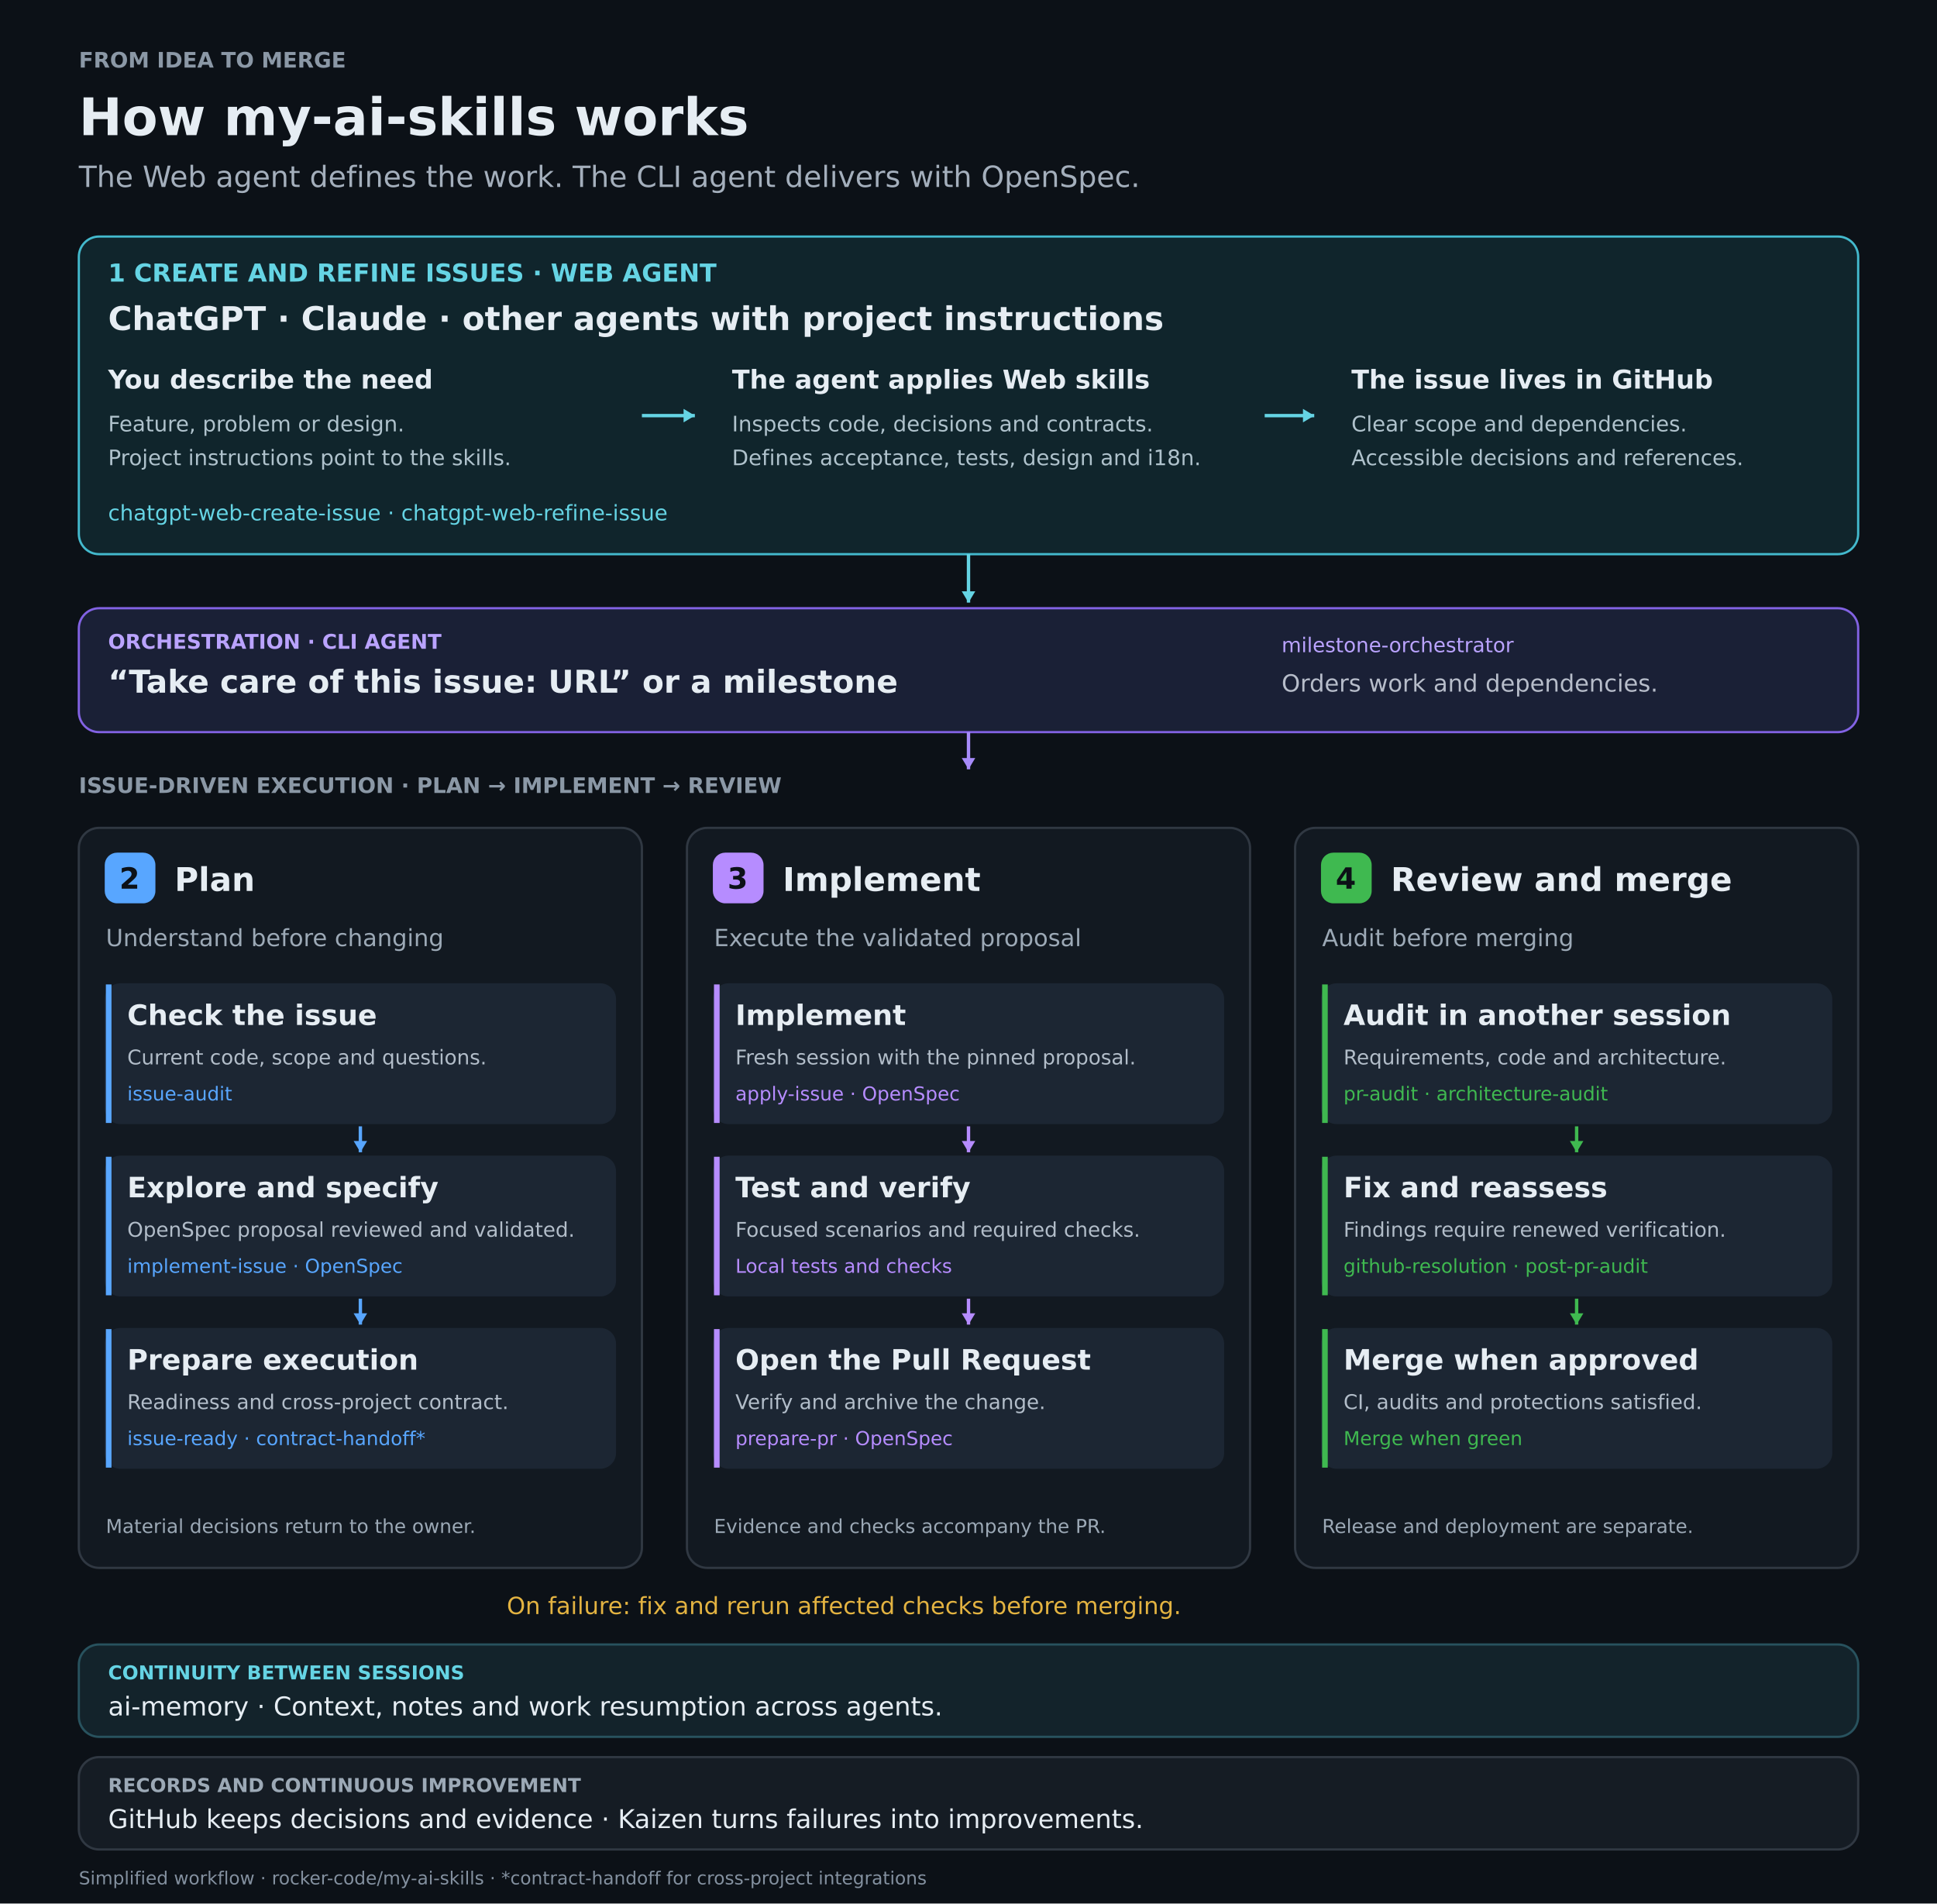
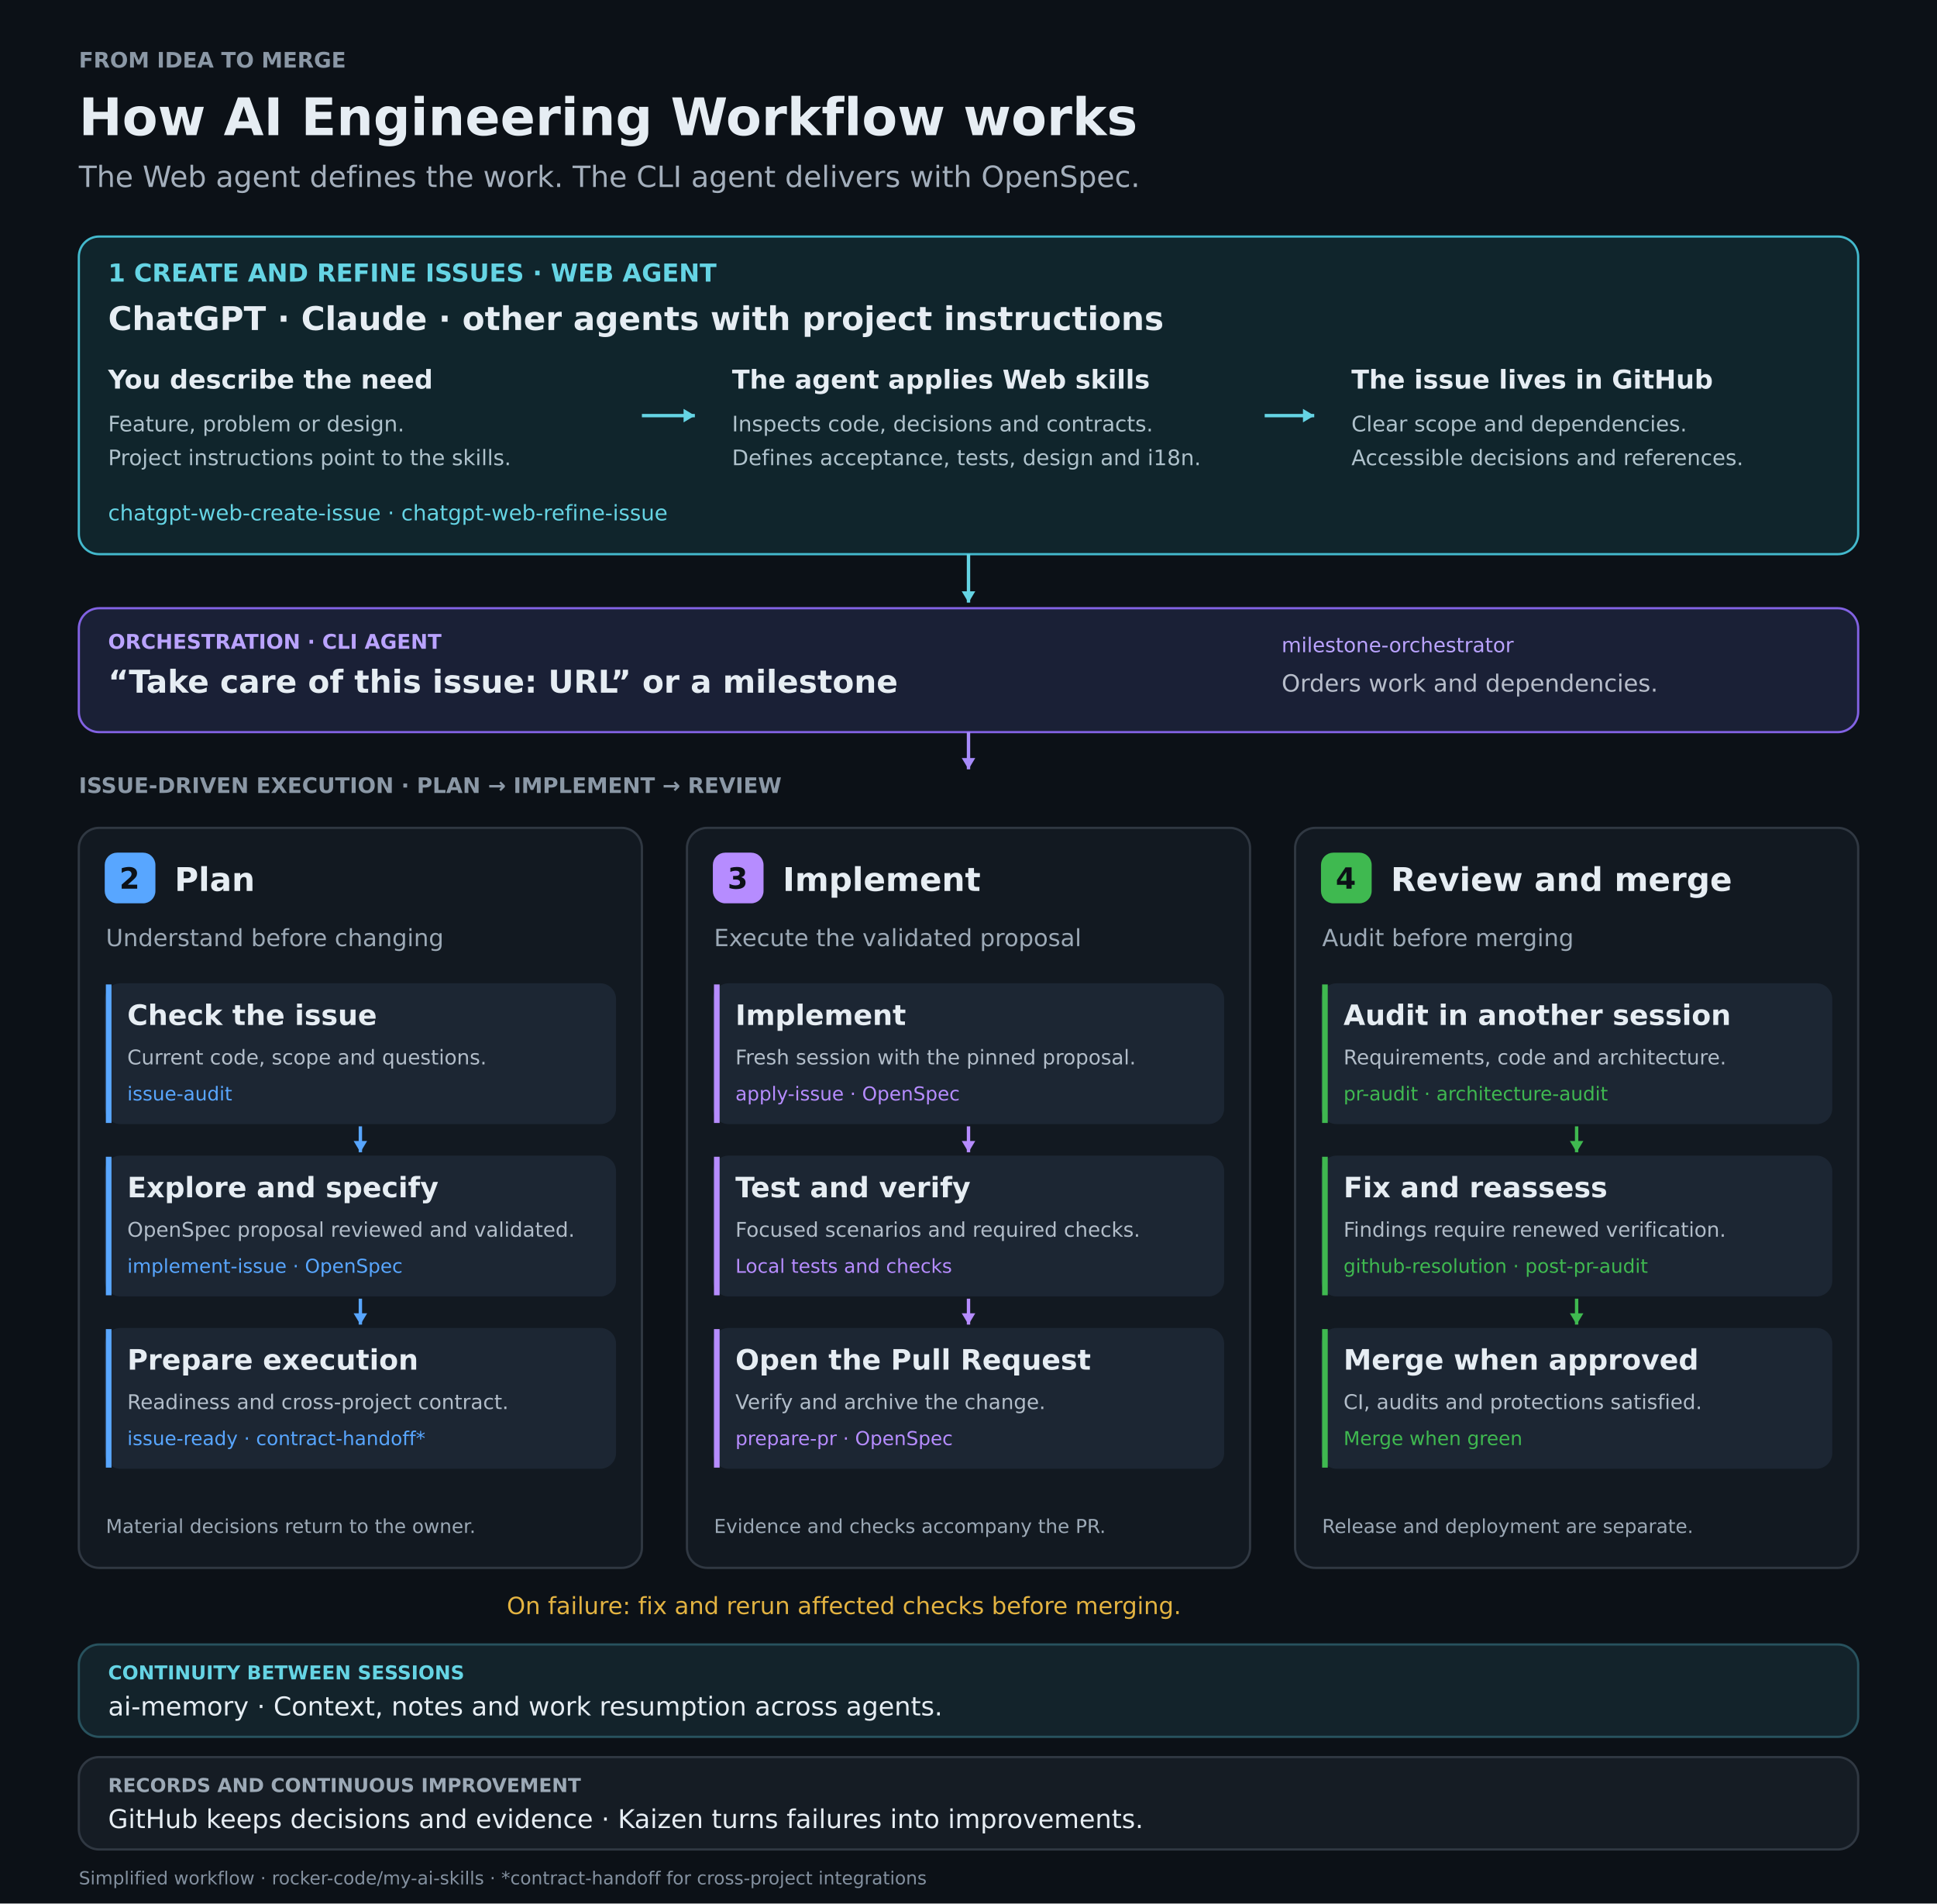
<svg xmlns="http://www.w3.org/2000/svg" width="1720" height="1690" viewBox="0 0 1720 1690" role="img" aria-labelledby="title desc">
  <rect width="1720" height="1690" fill="#0c1117" />
  <g font-family="DejaVu Sans, sans-serif">
    <text x="70" y="60" font-size="19" fill="#8b98a6" font-weight="bold">FROM IDEA TO MERGE</text>
-     <text x="70" y="120" font-size="46" fill="#e6edf3" font-weight="bold">How my-ai-skills works</text>
+     <text x="70" y="120" font-size="46" fill="#e6edf3" font-weight="bold">How AI Engineering Workflow works</text>
    <text x="70" y="166" font-size="26" fill="#a4afbc" font-weight="normal">The Web agent defines the work. The CLI agent delivers with OpenSpec.</text>
    <rect x="70" y="210" width="1580" height="282" rx="18" fill="#10252c" stroke="#43b9cd" stroke-width="2" />
    <text x="96" y="250" font-size="22" fill="#65d4e4" font-weight="bold">1   CREATE AND REFINE ISSUES · WEB AGENT</text>
    <text x="96" y="293" font-size="29" fill="#e6edf3" font-weight="bold">ChatGPT · Claude · other agents with project instructions</text>
    <text x="96" y="345" font-size="23" fill="#e6edf3" font-weight="bold">You describe the need</text>
    <text x="96" y="383" font-size="19" fill="#afc2cc" font-weight="normal">Feature, problem or design.</text>
    <text x="96" y="413" font-size="19" fill="#afc2cc" font-weight="normal">Project instructions point to the skills.</text>
    <text x="650" y="345" font-size="23" fill="#e6edf3" font-weight="bold">The agent applies Web skills</text>
    <text x="650" y="383" font-size="19" fill="#afc2cc" font-weight="normal">Inspects code, decisions and contracts.</text>
    <text x="650" y="413" font-size="19" fill="#afc2cc" font-weight="normal">Defines acceptance, tests, design and i18n.</text>
    <text x="1200" y="345" font-size="23" fill="#e6edf3" font-weight="bold">The issue lives in GitHub</text>
    <text x="1200" y="383" font-size="19" fill="#afc2cc" font-weight="normal">Clear scope and dependencies.</text>
    <text x="1200" y="413" font-size="19" fill="#afc2cc" font-weight="normal">Accessible decisions and references.</text>
    <path d="M570 369 L617 369" stroke="#65d4e4" stroke-width="3" fill="none" />
    <path d="M607 363 L617 369 L607 375" fill="#65d4e4" />
    <path d="M1123 369 L1167 369" stroke="#65d4e4" stroke-width="3" fill="none" />
    <path d="M1157 363 L1167 369 L1157 375" fill="#65d4e4" />
    <text x="96" y="462" font-size="19" fill="#65d4e4" font-weight="normal">chatgpt-web-create-issue  ·  chatgpt-web-refine-issue</text>
    <path d="M860 492 L860 535" stroke="#65d4e4" stroke-width="3" fill="none" />
    <path d="M854 525 L860 535 L866 525" fill="#65d4e4" />
    <rect x="70" y="540" width="1580" height="110" rx="18" fill="#1a2036" stroke="#8262e3" stroke-width="2" />
    <text x="96" y="576" font-size="18" fill="#baa3ff" font-weight="bold">ORCHESTRATION · CLI AGENT</text>
    <text x="96" y="615" font-size="28" fill="#e6edf3" font-weight="bold">“Take care of this issue: URL” or a milestone</text>
    <text x="1138" y="579" font-size="18" fill="#baa3ff" font-weight="normal">milestone-orchestrator</text>
    <text x="1138" y="614" font-size="21" fill="#b7bdca" font-weight="normal">Orders work and dependencies.</text>
    <path d="M860 650 L860 683" stroke="#a78bfa" stroke-width="3" fill="none" />
    <path d="M854 673 L860 683 L866 673" fill="#a78bfa" />
    <text x="70" y="704" font-size="19" fill="#8b98a6" font-weight="bold">ISSUE-DRIVEN EXECUTION · PLAN → IMPLEMENT → REVIEW</text>
    <rect x="70" y="735" width="500" height="657" rx="18" fill="#121921" stroke="#303842" stroke-width="2" />
    <rect x="94" y="758" width="43" height="43" rx="10" fill="#58a6ff" stroke="#58a6ff" stroke-width="2" />
    <text x="106" y="789" font-size="26" fill="#0c1117" font-weight="bold">2</text>
    <text x="155" y="791" font-size="29" fill="#e6edf3" font-weight="bold">Plan</text>
    <text x="94" y="840" font-size="21" fill="#9ca9b6" font-weight="normal">Understand before changing</text>
    <rect x="94" y="874" width="452" height="123" rx="13" fill="#1c2633" stroke="#1c2633" stroke-width="2" />
    <rect x="94" y="874" width="5" height="123" fill="#58a6ff" />
    <text x="113" y="910" font-size="25" fill="#e6edf3" font-weight="bold">Check the issue</text>
    <text x="113" y="945" font-size="18" fill="#b2bdc9" font-weight="normal">Current code, scope and questions.</text>
    <text x="113" y="977" font-size="17" fill="#58a6ff" font-weight="normal">issue-audit</text>
    <path d="M320 1000 L320 1023" stroke="#58a6ff" stroke-width="3" fill="none" />
    <path d="M314 1013 L320 1023 L326 1013" fill="#58a6ff" />
    <rect x="94" y="1027" width="452" height="123" rx="13" fill="#1c2633" stroke="#1c2633" stroke-width="2" />
    <rect x="94" y="1027" width="5" height="123" fill="#58a6ff" />
    <text x="113" y="1063" font-size="25" fill="#e6edf3" font-weight="bold">Explore and specify</text>
    <text x="113" y="1098" font-size="18" fill="#b2bdc9" font-weight="normal">OpenSpec proposal reviewed and validated.</text>
    <text x="113" y="1130" font-size="17" fill="#58a6ff" font-weight="normal">implement-issue · OpenSpec</text>
    <path d="M320 1153 L320 1176" stroke="#58a6ff" stroke-width="3" fill="none" />
    <path d="M314 1166 L320 1176 L326 1166" fill="#58a6ff" />
    <rect x="94" y="1180" width="452" height="123" rx="13" fill="#1c2633" stroke="#1c2633" stroke-width="2" />
    <rect x="94" y="1180" width="5" height="123" fill="#58a6ff" />
    <text x="113" y="1216" font-size="25" fill="#e6edf3" font-weight="bold">Prepare execution</text>
    <text x="113" y="1251" font-size="18" fill="#b2bdc9" font-weight="normal">Readiness and cross-project contract.</text>
    <text x="113" y="1283" font-size="17" fill="#58a6ff" font-weight="normal">issue-ready · contract-handoff*</text>
    <text x="94" y="1361" font-size="17" fill="#9ca9b6" font-weight="normal">Material decisions return to the owner.</text>
    <rect x="610" y="735" width="500" height="657" rx="18" fill="#121921" stroke="#303842" stroke-width="2" />
    <rect x="634" y="758" width="43" height="43" rx="10" fill="#b68cff" stroke="#b68cff" stroke-width="2" />
    <text x="646" y="789" font-size="26" fill="#0c1117" font-weight="bold">3</text>
    <text x="695" y="791" font-size="29" fill="#e6edf3" font-weight="bold">Implement</text>
    <text x="634" y="840" font-size="21" fill="#9ca9b6" font-weight="normal">Execute the validated proposal</text>
    <rect x="634" y="874" width="452" height="123" rx="13" fill="#1c2633" stroke="#1c2633" stroke-width="2" />
    <rect x="634" y="874" width="5" height="123" fill="#b68cff" />
    <text x="653" y="910" font-size="25" fill="#e6edf3" font-weight="bold">Implement</text>
    <text x="653" y="945" font-size="18" fill="#b2bdc9" font-weight="normal">Fresh session with the pinned proposal.</text>
    <text x="653" y="977" font-size="17" fill="#b68cff" font-weight="normal">apply-issue · OpenSpec</text>
    <path d="M860 1000 L860 1023" stroke="#b68cff" stroke-width="3" fill="none" />
    <path d="M854 1013 L860 1023 L866 1013" fill="#b68cff" />
    <rect x="634" y="1027" width="452" height="123" rx="13" fill="#1c2633" stroke="#1c2633" stroke-width="2" />
    <rect x="634" y="1027" width="5" height="123" fill="#b68cff" />
    <text x="653" y="1063" font-size="25" fill="#e6edf3" font-weight="bold">Test and verify</text>
    <text x="653" y="1098" font-size="18" fill="#b2bdc9" font-weight="normal">Focused scenarios and required checks.</text>
    <text x="653" y="1130" font-size="17" fill="#b68cff" font-weight="normal">Local tests and checks</text>
    <path d="M860 1153 L860 1176" stroke="#b68cff" stroke-width="3" fill="none" />
    <path d="M854 1166 L860 1176 L866 1166" fill="#b68cff" />
    <rect x="634" y="1180" width="452" height="123" rx="13" fill="#1c2633" stroke="#1c2633" stroke-width="2" />
    <rect x="634" y="1180" width="5" height="123" fill="#b68cff" />
    <text x="653" y="1216" font-size="25" fill="#e6edf3" font-weight="bold">Open the Pull Request</text>
    <text x="653" y="1251" font-size="18" fill="#b2bdc9" font-weight="normal">Verify and archive the change.</text>
    <text x="653" y="1283" font-size="17" fill="#b68cff" font-weight="normal">prepare-pr · OpenSpec</text>
    <text x="634" y="1361" font-size="17" fill="#9ca9b6" font-weight="normal">Evidence and checks accompany the PR.</text>
    <rect x="1150" y="735" width="500" height="657" rx="18" fill="#121921" stroke="#303842" stroke-width="2" />
    <rect x="1174" y="758" width="43" height="43" rx="10" fill="#3fb950" stroke="#3fb950" stroke-width="2" />
    <text x="1186" y="789" font-size="26" fill="#0c1117" font-weight="bold">4</text>
    <text x="1235" y="791" font-size="29" fill="#e6edf3" font-weight="bold">Review and merge</text>
    <text x="1174" y="840" font-size="21" fill="#9ca9b6" font-weight="normal">Audit before merging</text>
    <rect x="1174" y="874" width="452" height="123" rx="13" fill="#1c2633" stroke="#1c2633" stroke-width="2" />
    <rect x="1174" y="874" width="5" height="123" fill="#3fb950" />
    <text x="1193" y="910" font-size="25" fill="#e6edf3" font-weight="bold">Audit in another session</text>
    <text x="1193" y="945" font-size="18" fill="#b2bdc9" font-weight="normal">Requirements, code and architecture.</text>
    <text x="1193" y="977" font-size="17" fill="#3fb950" font-weight="normal">pr-audit · architecture-audit</text>
    <path d="M1400 1000 L1400 1023" stroke="#3fb950" stroke-width="3" fill="none" />
    <path d="M1394 1013 L1400 1023 L1406 1013" fill="#3fb950" />
    <rect x="1174" y="1027" width="452" height="123" rx="13" fill="#1c2633" stroke="#1c2633" stroke-width="2" />
    <rect x="1174" y="1027" width="5" height="123" fill="#3fb950" />
    <text x="1193" y="1063" font-size="25" fill="#e6edf3" font-weight="bold">Fix and reassess</text>
    <text x="1193" y="1098" font-size="18" fill="#b2bdc9" font-weight="normal">Findings require renewed verification.</text>
    <text x="1193" y="1130" font-size="17" fill="#3fb950" font-weight="normal">github-resolution · post-pr-audit</text>
    <path d="M1400 1153 L1400 1176" stroke="#3fb950" stroke-width="3" fill="none" />
    <path d="M1394 1166 L1400 1176 L1406 1166" fill="#3fb950" />
    <rect x="1174" y="1180" width="452" height="123" rx="13" fill="#1c2633" stroke="#1c2633" stroke-width="2" />
    <rect x="1174" y="1180" width="5" height="123" fill="#3fb950" />
    <text x="1193" y="1216" font-size="25" fill="#e6edf3" font-weight="bold">Merge when approved</text>
    <text x="1193" y="1251" font-size="18" fill="#b2bdc9" font-weight="normal">CI, audits and protections satisfied.</text>
    <text x="1193" y="1283" font-size="17" fill="#3fb950" font-weight="normal">Merge when green</text>
    <text x="1174" y="1361" font-size="17" fill="#9ca9b6" font-weight="normal">Release and deployment are separate.</text>
    <text x="450" y="1433" font-size="21" fill="#e3b341" font-weight="normal">On failure: fix and rerun affected checks before merging.</text>
    <rect x="70" y="1460" width="1580" height="82" rx="18" fill="#13232b" stroke="#28525e" stroke-width="2" />
    <text x="96" y="1491" font-size="17" fill="#65d4e4" font-weight="bold">CONTINUITY BETWEEN SESSIONS</text>
    <text x="96" y="1523" font-size="23" fill="#e6edf3" font-weight="normal">ai-memory · Context, notes and work resumption across agents.</text>
    <rect x="70" y="1560" width="1580" height="82" rx="18" fill="#151c24" stroke="#303842" stroke-width="2" />
    <text x="96" y="1591" font-size="17" fill="#9ca9b6" font-weight="bold">RECORDS AND CONTINUOUS IMPROVEMENT</text>
    <text x="96" y="1623" font-size="23" fill="#e6edf3" font-weight="normal">GitHub keeps decisions and evidence · Kaizen turns failures into improvements.</text>
    <text x="70" y="1673" font-size="16" fill="#83909f" font-weight="normal">Simplified workflow · rocker-code/my-ai-skills · *contract-handoff for cross-project integrations</text>
  </g>
</svg>
